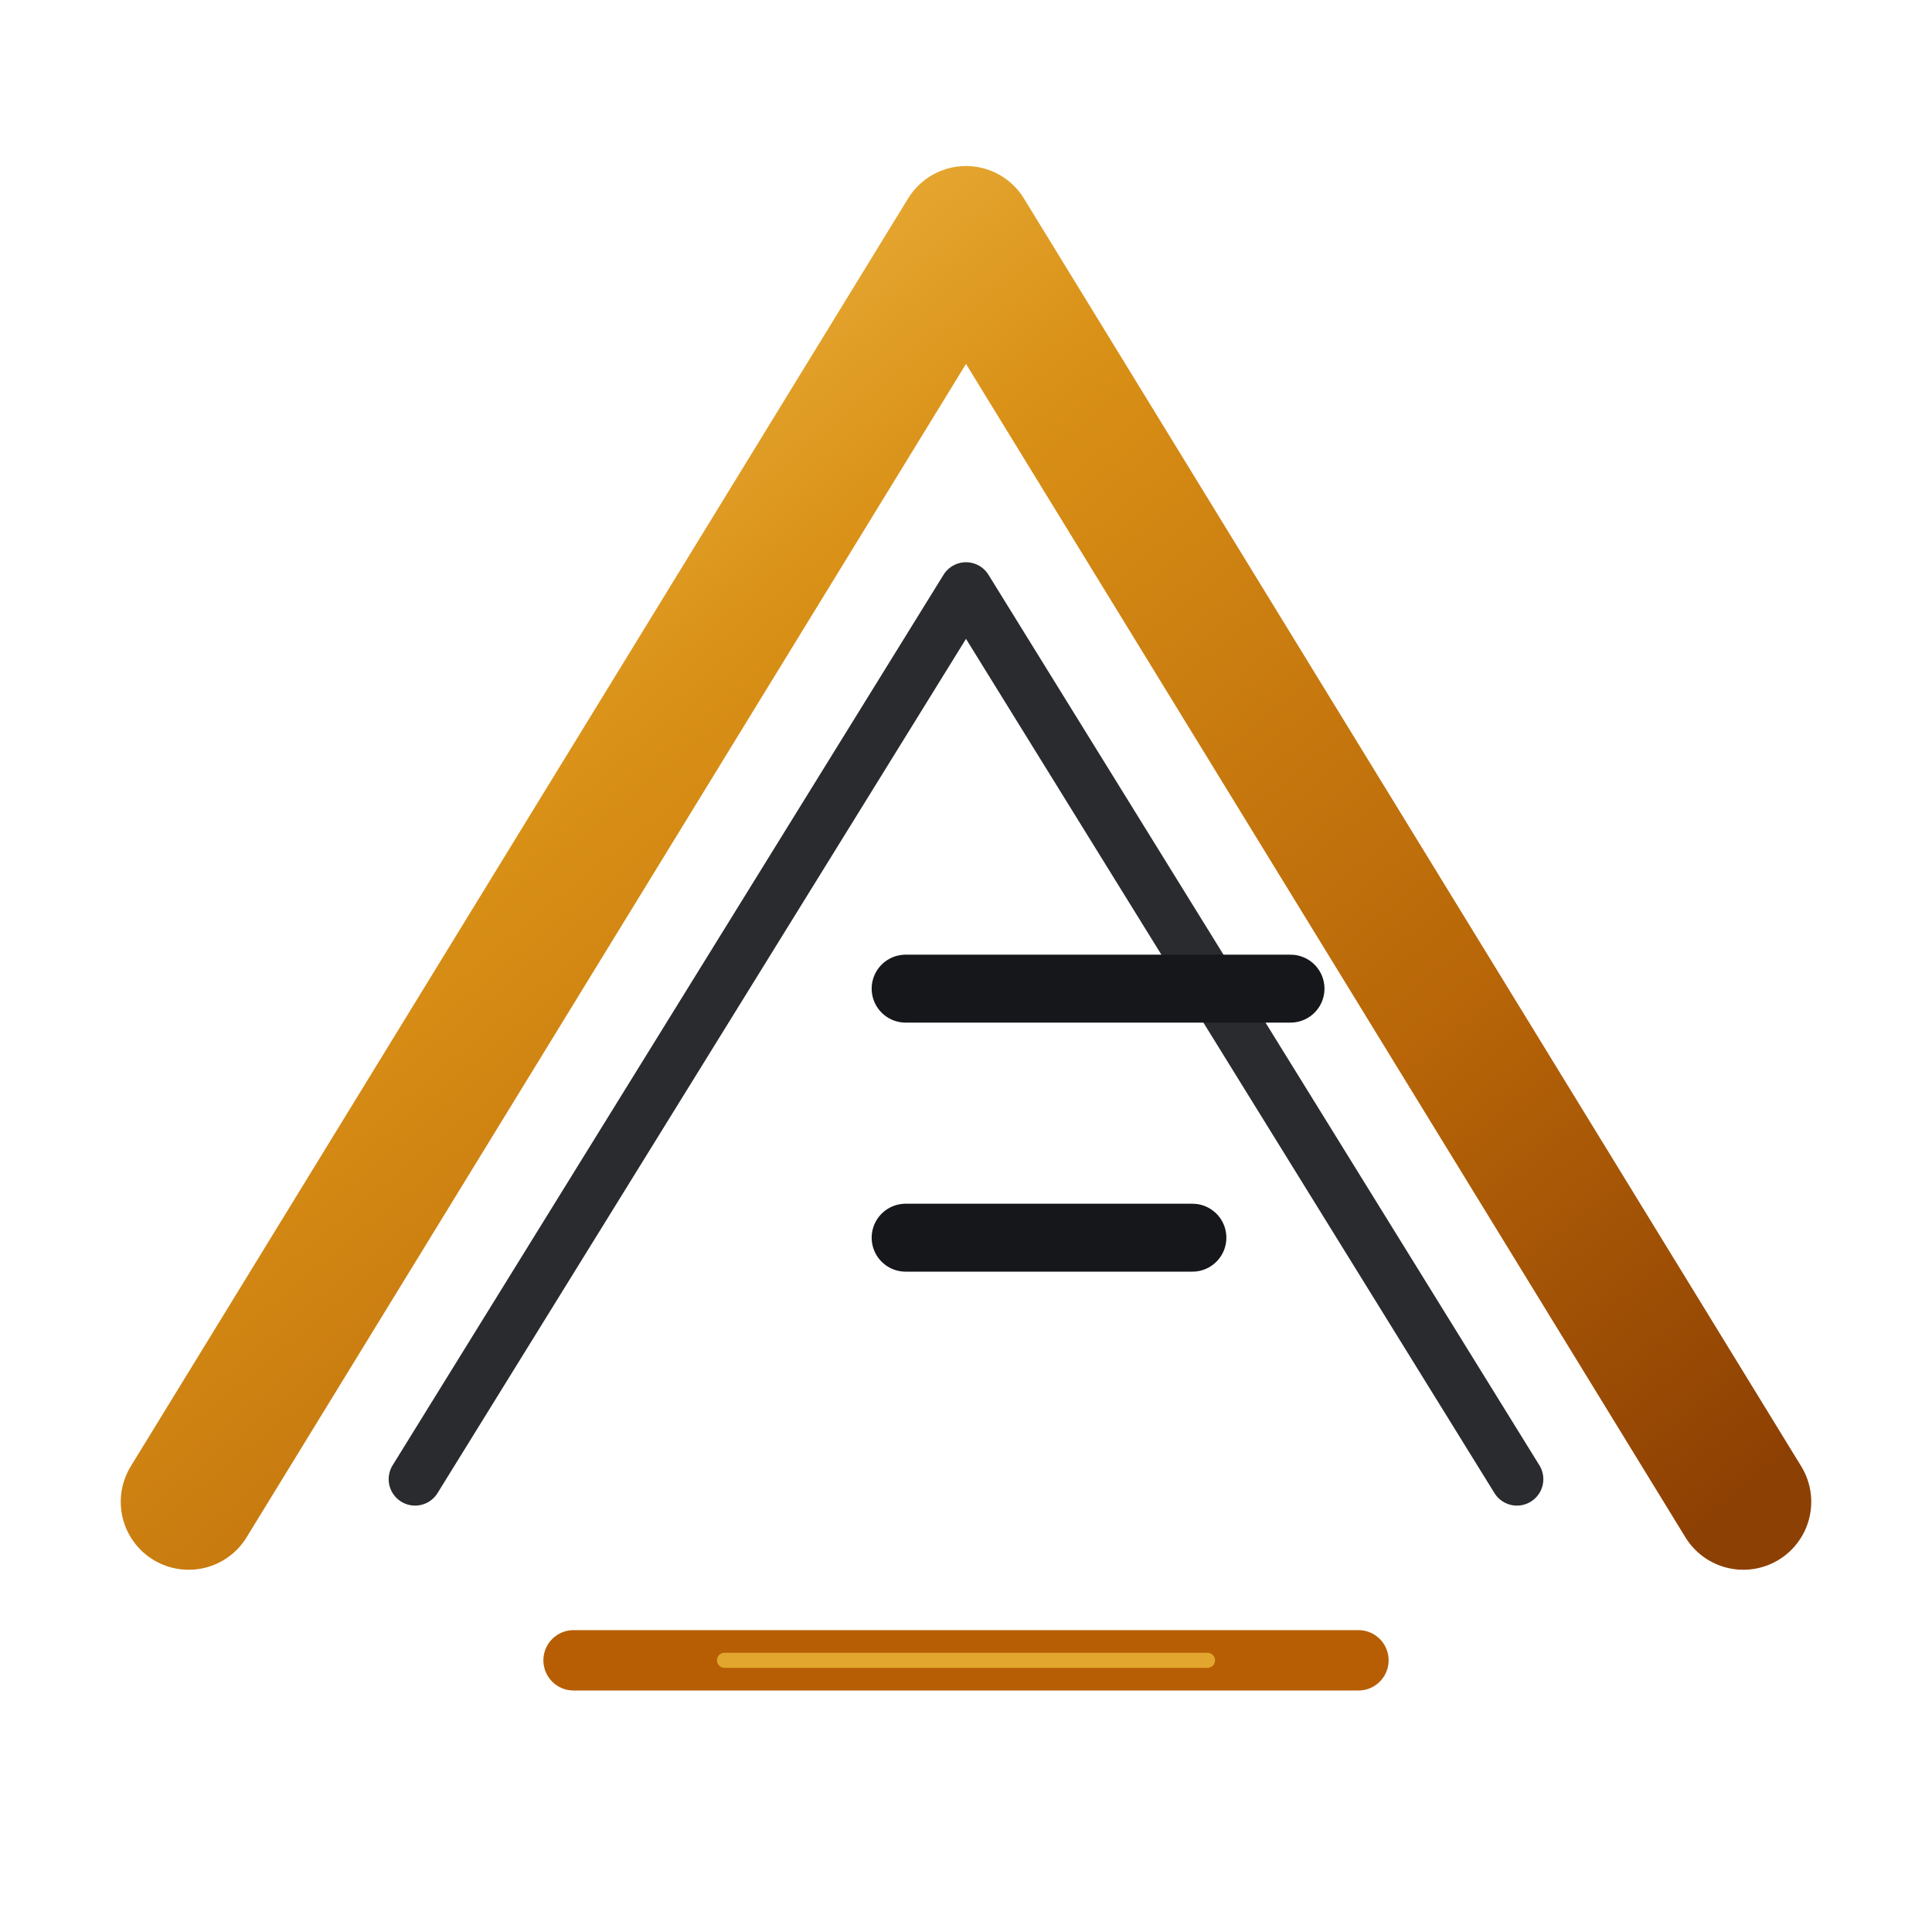
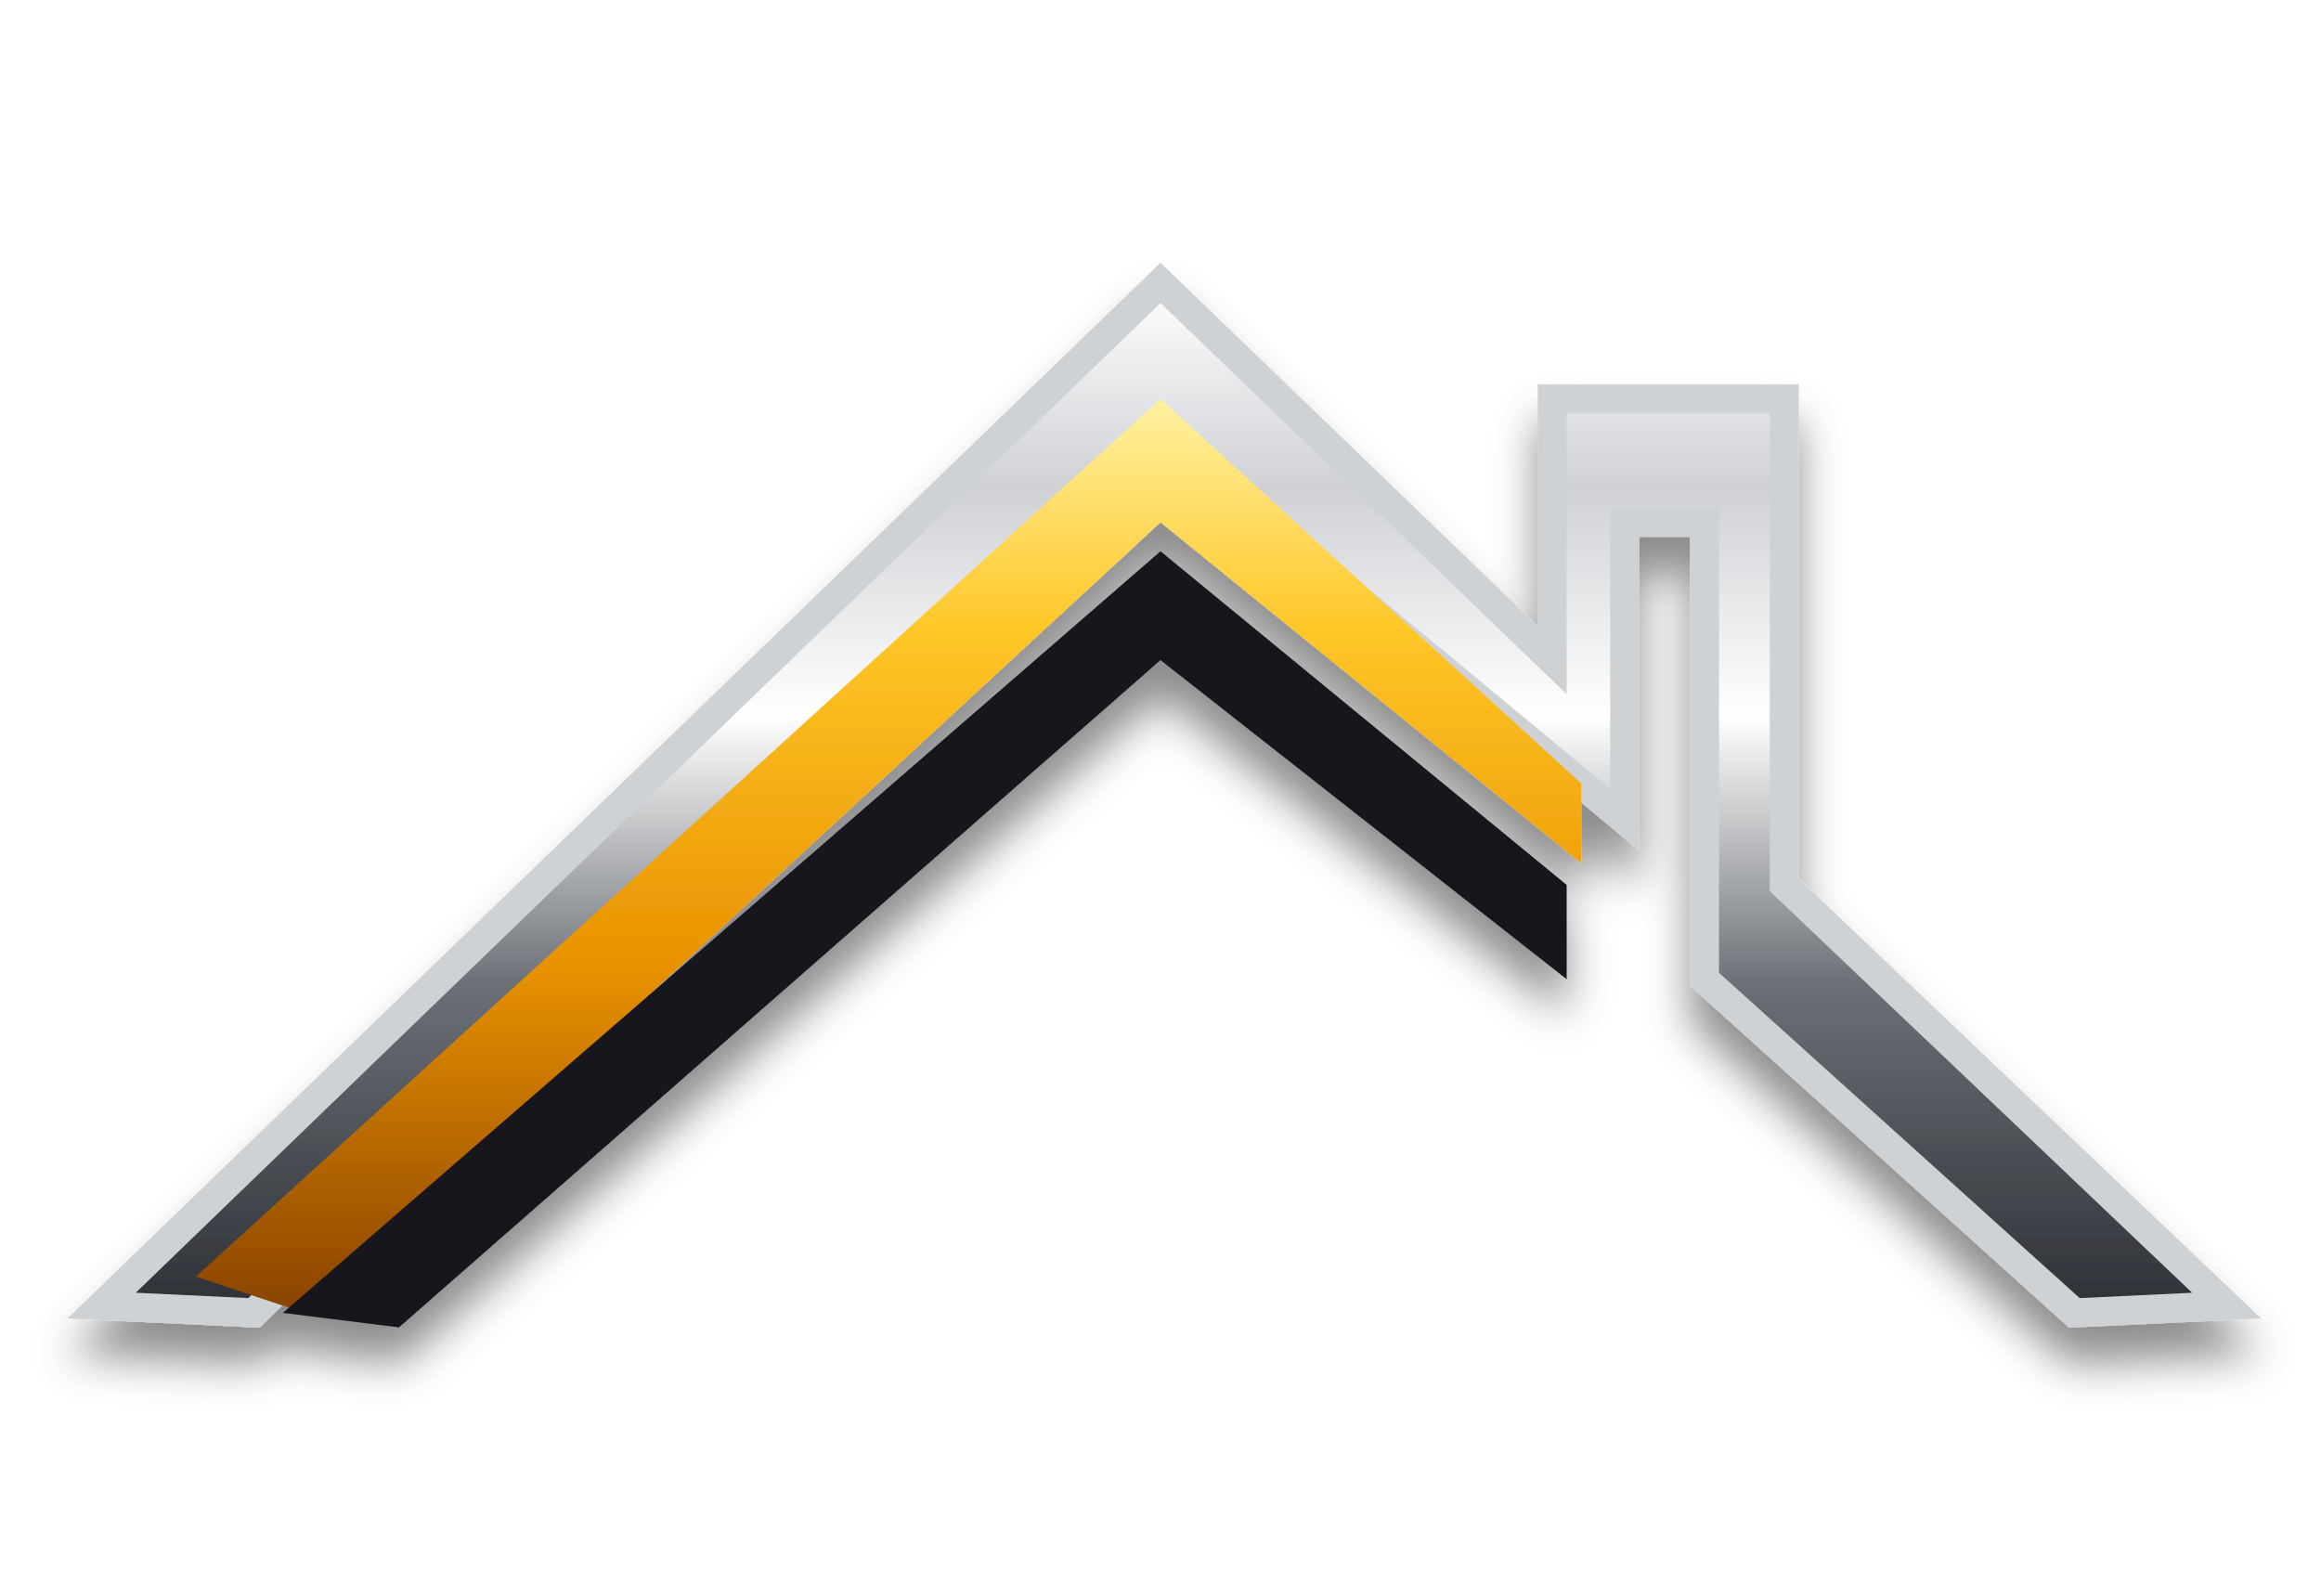
- <svg xmlns="http://www.w3.org/2000/svg" viewBox="0 0 256 256" role="img" aria-label="Isotipo Soluciones Fabrick para fondos claros">
+ <svg xmlns="http://www.w3.org/2000/svg" viewBox="0 0 320 220" role="img" aria-label="Soluciones Fabrick">
  <defs>
-     <linearGradient id="fabrickGold" x1="0" y1="0" x2="1" y2="1">
-       <stop offset="0" stop-color="#F7C95A" />
-       <stop offset=".34" stop-color="#D99016" />
-       <stop offset=".72" stop-color="#B76508" />
-       <stop offset="1" stop-color="#8D4003" />
+     <linearGradient id="steel" x1="0" y1="0" x2="0" y2="1">
+       <stop offset="0" stop-color="#fff" />
+       <stop offset=".2" stop-color="#cfd1d5" />
+       <stop offset=".42" stop-color="#fff" />
+       <stop offset=".68" stop-color="#6c7076" />
+       <stop offset="1" stop-color="#2d3035" />
    </linearGradient>
+     <linearGradient id="gold" x1="0" y1="0" x2="0" y2="1">
+       <stop offset="0" stop-color="#fff1a0" />
+       <stop offset=".25" stop-color="#ffc728" />
+       <stop offset=".62" stop-color="#e99200" />
+       <stop offset="1" stop-color="#8a4300" />
+     </linearGradient>
+     <filter id="s" x="-20%" y="-20%" width="140%" height="150%">
+       <feGaussianBlur in="SourceAlpha" stdDeviation="3" />
+       <feOffset dy="5" />
+       <feComponentTransfer>
+         <feFuncA type="linear" slope=".45" />
+       </feComponentTransfer>
+       <feMerge>
+         <feMergeNode />
+         <feMergeNode in="SourceGraphic" />
+       </feMerge>
+     </filter>
  </defs>
-   <g fill="none" stroke-linecap="round" stroke-linejoin="round">
-     <path d="M25 199 128 31l103 168" stroke="url(#fabrickGold)" stroke-width="18" />
-     <path d="M55 196 128 78l73 118" stroke="#17191C" stroke-width="7" opacity=".92" />
-     <path d="M120 195v-78" stroke="url(#fabrickGold)" stroke-width="14" />
-     <path d="M120 131h51M120 164h38" stroke="#15171A" stroke-width="9" />
-     <path d="M76 220h104" stroke="#B75E05" stroke-width="8" />
-     <path d="M96 220h64" stroke="#E2A52D" stroke-width="2" />
+   <g filter="url(#s)" stroke-linejoin="miter">
+     <path d="M14 180 160 39 214 91 214 55 246 55 246 122 307 180 286 181 235 135 235 72 224 72 224 113 160 60 35 181Z" fill="url(#steel)" stroke="#cfd2d5" stroke-width="4" />
+     <path d="M27 176 160 55 218 108 218 119 160 72 42 181Z" fill="url(#gold)" />
+     <path d="M39 181 160 76 216 122 216 135 160 91 55 183Z" fill="#15171b" />
  </g>
</svg>
